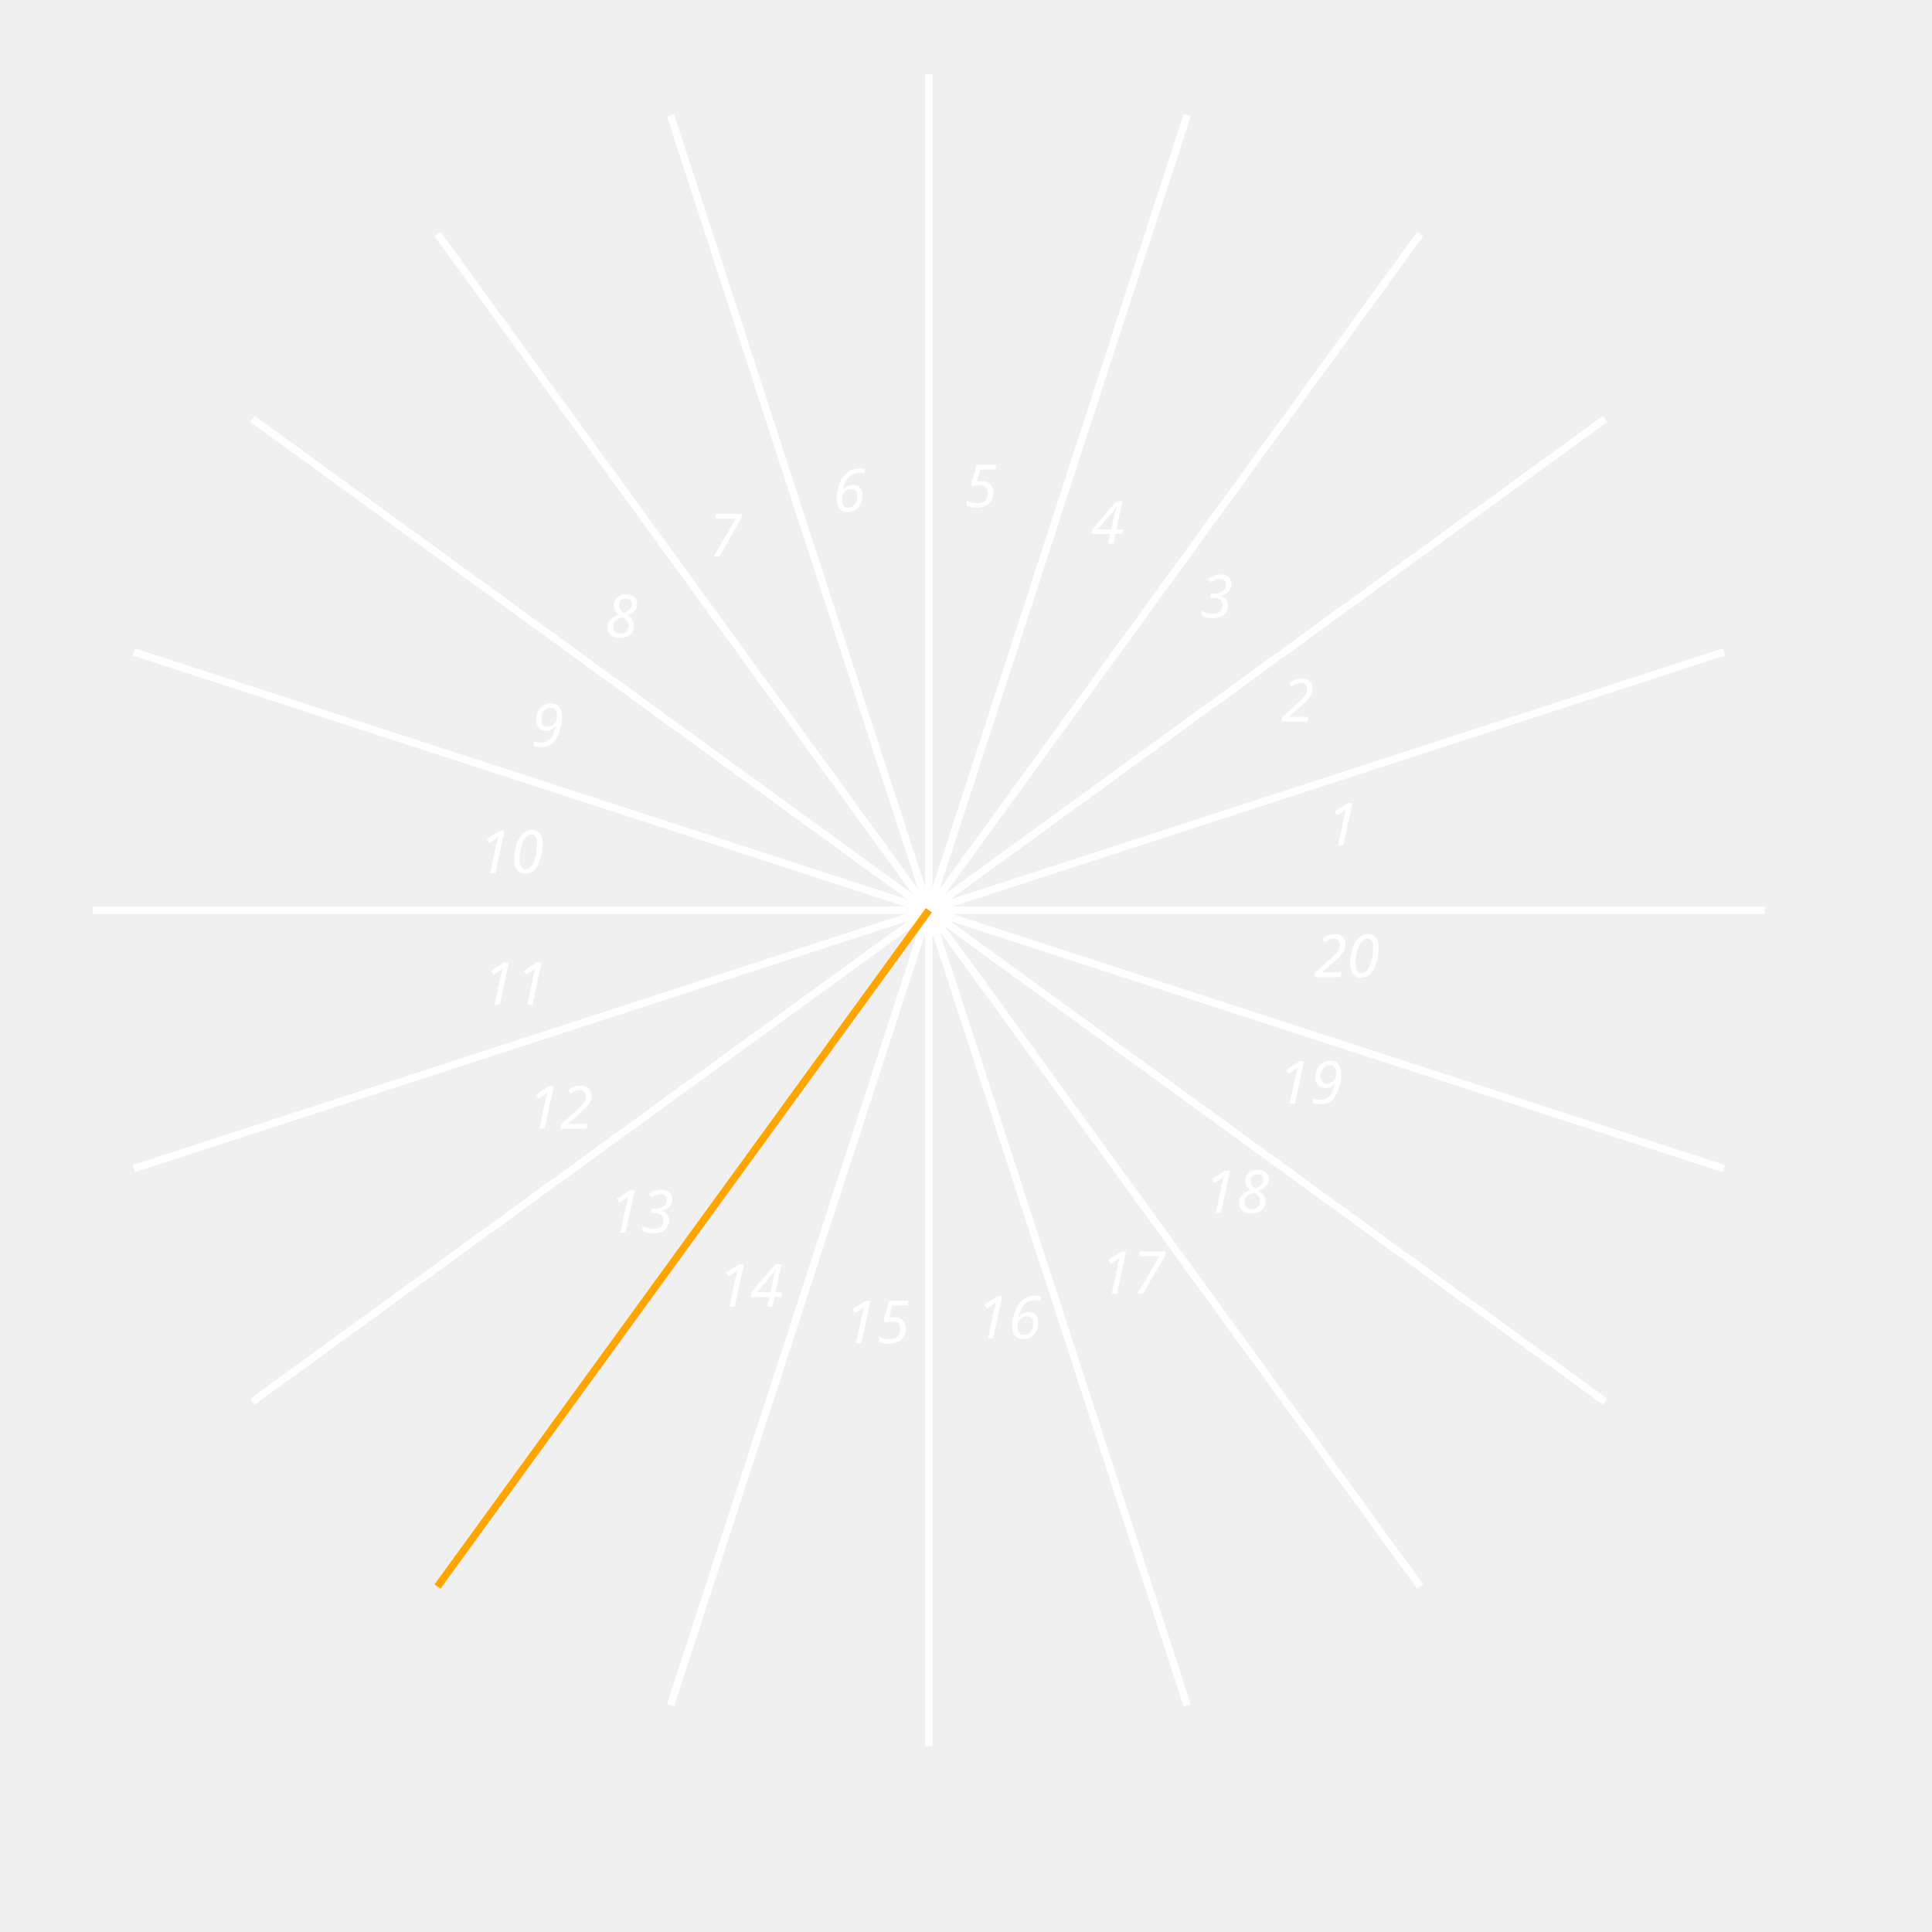
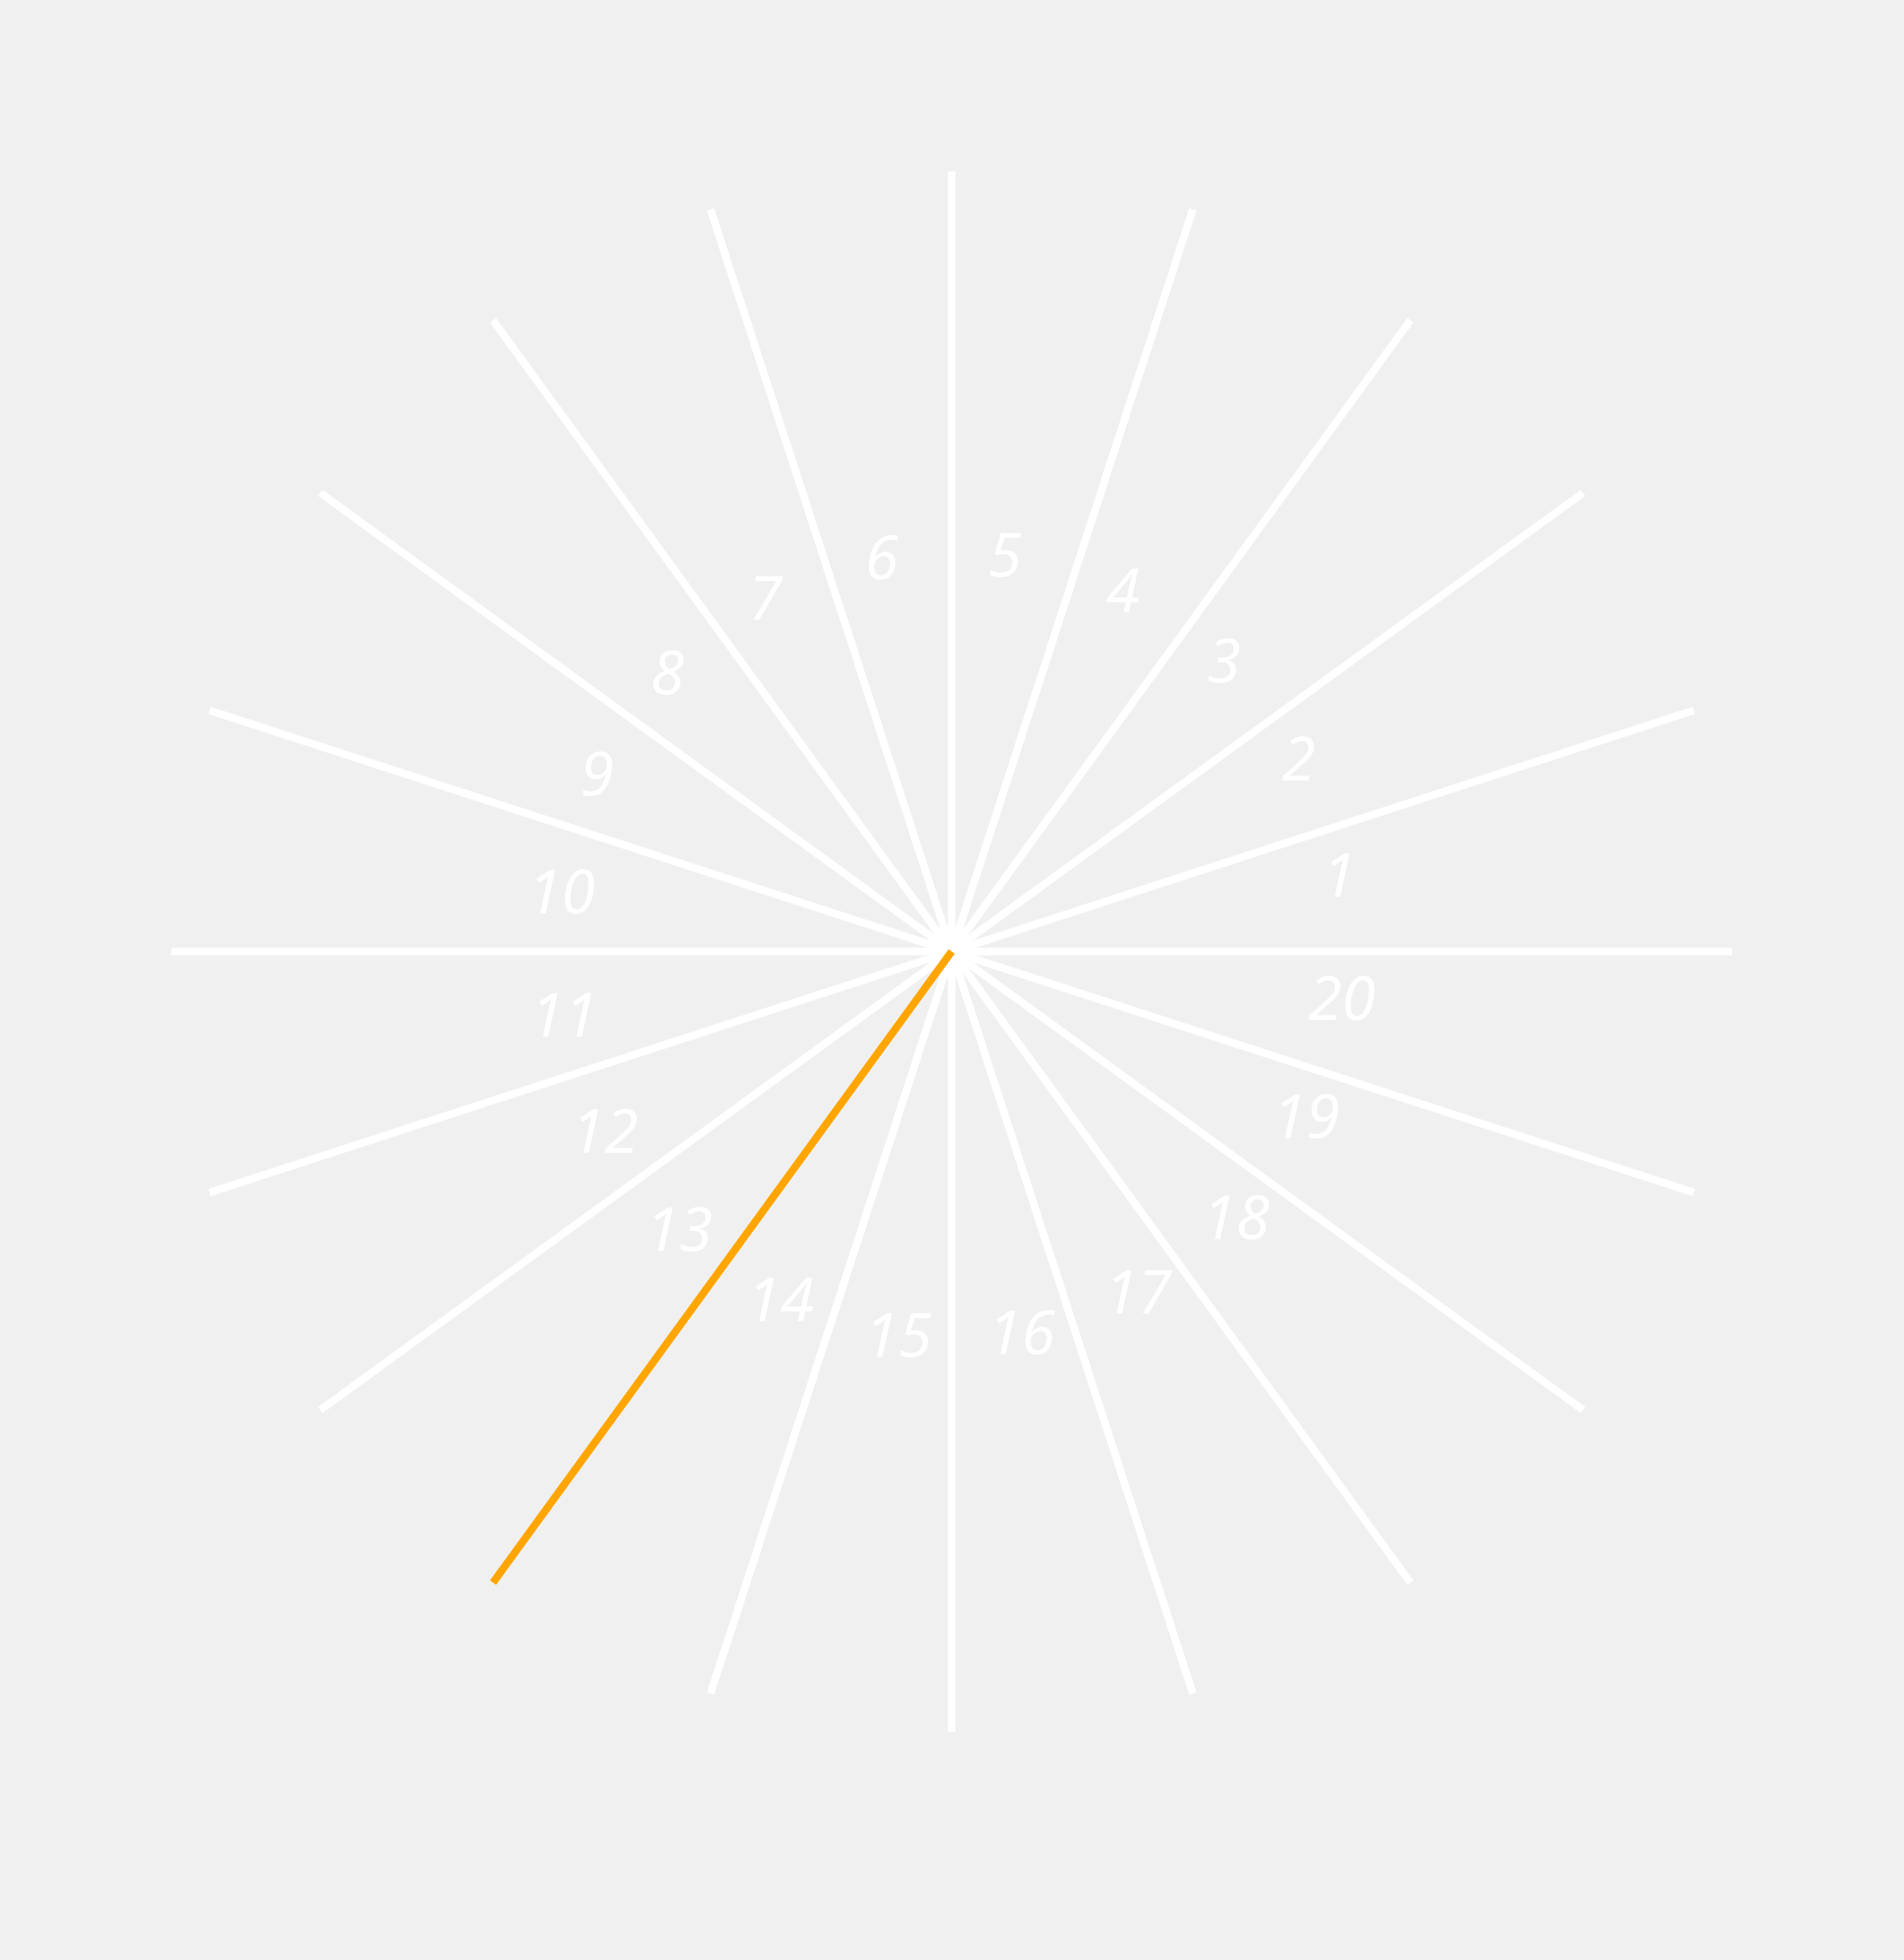
- <svg xmlns="http://www.w3.org/2000/svg" style="background : #444;" height="520.0" width="520.0" version="1.11.1">
-   <line x2="463.988" y1="245" stroke="white" stroke-width="2" fill="none" y2="175.471" x1="250" />
-   <text dy="4" font-size="16" font-style="italic" stroke="none" fill="white" font-family="CMU Serif" x="361.32" text-anchor="middle" y="223.55">1
+ <svg xmlns="http://www.w3.org/2000/svg" style="background : #444;" height="515.0" width="500.0" version="1.11.1">
+   <line x2="444.967" y1="250" stroke="white" stroke-width="2" fill="none" y2="186.652" x1="250" />
+   <text dy="4" font-size="16" font-style="italic" stroke="none" fill="white" font-family="CMU Serif" x="351.81" text-anchor="middle" y="231.641">1
  </text>
-   <line x2="432.029" y1="245" stroke="white" stroke-width="2" fill="none" y2="112.748" x1="250" />
-   <text dy="4" font-size="16" font-style="italic" stroke="none" fill="white" font-family="CMU Serif" x="349.243" text-anchor="middle" y="190.2">2
+   <line x2="415.848" y1="250" stroke="white" stroke-width="2" fill="none" y2="129.504" x1="250" />
+   <text dy="4" font-size="16" font-style="italic" stroke="none" fill="white" font-family="CMU Serif" x="341.153" text-anchor="middle" y="201.078">2
  </text>
-   <line x2="382.252" y1="245" stroke="white" stroke-width="2" fill="none" y2="62.971" x1="250" />
-   <text dy="4" font-size="16" font-style="italic" stroke="none" fill="white" font-family="CMU Serif" x="327.452" text-anchor="middle" y="162.215">3
+   <line x2="370.496" y1="250" stroke="white" stroke-width="2" fill="none" y2="84.152" x1="250" />
+   <text dy="4" font-size="16" font-style="italic" stroke="none" fill="white" font-family="CMU Serif" x="321.574" text-anchor="middle" y="175.305">3
  </text>
-   <line x2="319.529" y1="245" stroke="white" stroke-width="2" fill="none" y2="31.012" x1="250" />
-   <text dy="4" font-size="16" font-style="italic" stroke="none" fill="white" font-family="CMU Serif" x="298.079" text-anchor="middle" y="142.332">4
+   <line x2="313.348" y1="250" stroke="white" stroke-width="2" fill="none" y2="55.033" x1="250" />
+   <text dy="4" font-size="16" font-style="italic" stroke="none" fill="white" font-family="CMU Serif" x="294.989" text-anchor="middle" y="156.843">4
  </text>
-   <line x2="250" y1="245" stroke="white" stroke-width="2" fill="none" y2="20" x1="250" />
-   <text dy="4" font-size="16" font-style="italic" stroke="none" fill="white" font-family="CMU Serif" x="264" text-anchor="middle" y="132.5">5
+   <line x2="250" y1="250" stroke="white" stroke-width="2" fill="none" y2="45" x1="250" />
+   <text dy="4" font-size="16" font-style="italic" stroke="none" fill="white" font-family="CMU Serif" x="264" text-anchor="middle" y="147.5">5
  </text>
-   <line x2="180.471" y1="245" stroke="white" stroke-width="2" fill="none" y2="31.012" x1="250" />
-   <text dy="4" font-size="16" font-style="italic" stroke="none" fill="white" font-family="CMU Serif" x="228.55" text-anchor="middle" y="133.68">6
+   <line x2="186.652" y1="250" stroke="white" stroke-width="2" fill="none" y2="55.033" x1="250" />
+   <text dy="4" font-size="16" font-style="italic" stroke="none" fill="white" font-family="CMU Serif" x="231.641" text-anchor="middle" y="148.19">6
  </text>
-   <line x2="117.748" y1="245" stroke="white" stroke-width="2" fill="none" y2="62.971" x1="250" />
-   <text dy="4" font-size="16" font-style="italic" stroke="none" fill="white" font-family="CMU Serif" x="195.2" text-anchor="middle" y="145.757">7
+   <line x2="129.504" y1="250" stroke="white" stroke-width="2" fill="none" y2="84.152" x1="250" />
+   <text dy="4" font-size="16" font-style="italic" stroke="none" fill="white" font-family="CMU Serif" x="201.078" text-anchor="middle" y="158.847">7
  </text>
-   <line x2="67.971" y1="245" stroke="white" stroke-width="2" fill="none" y2="112.748" x1="250" />
-   <text dy="4" font-size="16" font-style="italic" stroke="none" fill="white" font-family="CMU Serif" x="167.215" text-anchor="middle" y="167.548">8
+   <line x2="84.152" y1="250" stroke="white" stroke-width="2" fill="none" y2="129.504" x1="250" />
+   <text dy="4" font-size="16" font-style="italic" stroke="none" fill="white" font-family="CMU Serif" x="175.305" text-anchor="middle" y="178.426">8
  </text>
-   <line x2="36.012" y1="245" stroke="white" stroke-width="2" fill="none" y2="175.471" x1="250" />
-   <text dy="4" font-size="16" font-style="italic" stroke="none" fill="white" font-family="CMU Serif" x="147.332" text-anchor="middle" y="196.921">9
+   <line x2="55.033" y1="250" stroke="white" stroke-width="2" fill="none" y2="186.652" x1="250" />
+   <text dy="4" font-size="16" font-style="italic" stroke="none" fill="white" font-family="CMU Serif" x="156.843" text-anchor="middle" y="205.011">9
  </text>
-   <line x2="25" y1="245" stroke="white" stroke-width="2" fill="none" y2="245" x1="250" />
-   <text dy="4" font-size="16" font-style="italic" stroke="none" fill="white" font-family="CMU Serif" x="137.5" text-anchor="middle" y="231">10
+   <line x2="45" y1="250" stroke="white" stroke-width="2" fill="none" y2="250" x1="250" />
+   <text dy="4" font-size="16" font-style="italic" stroke="none" fill="white" font-family="CMU Serif" x="147.5" text-anchor="middle" y="236">10
  </text>
-   <line x2="36.012" y1="245" stroke="white" stroke-width="2" fill="none" y2="314.529" x1="250" />
-   <text dy="4" font-size="16" font-style="italic" stroke="none" fill="white" font-family="CMU Serif" x="138.68" text-anchor="middle" y="266.45">11
+   <line x2="55.033" y1="250" stroke="white" stroke-width="2" fill="none" y2="313.348" x1="250" />
+   <text dy="4" font-size="16" font-style="italic" stroke="none" fill="white" font-family="CMU Serif" x="148.19" text-anchor="middle" y="268.359">11
  </text>
-   <line x2="67.971" y1="245" stroke="white" stroke-width="2" fill="none" y2="377.252" x1="250" />
-   <text dy="4" font-size="16" font-style="italic" stroke="none" fill="white" font-family="CMU Serif" x="150.757" text-anchor="middle" y="299.8">12
+   <line x2="84.152" y1="250" stroke="white" stroke-width="2" fill="none" y2="370.496" x1="250" />
+   <text dy="4" font-size="16" font-style="italic" stroke="none" fill="white" font-family="CMU Serif" x="158.847" text-anchor="middle" y="298.922">12
  </text>
-   <line x2="117.748" y1="245" stroke="white" stroke-width="2" fill="none" y2="427.029" x1="250" />
-   <text dy="4" font-size="16" font-style="italic" stroke="none" fill="white" font-family="CMU Serif" x="172.548" text-anchor="middle" y="327.785">13
+   <line x2="129.504" y1="250" stroke="white" stroke-width="2" fill="none" y2="415.848" x1="250" />
+   <text dy="4" font-size="16" font-style="italic" stroke="none" fill="white" font-family="CMU Serif" x="178.426" text-anchor="middle" y="324.695">13
  </text>
-   <line x2="180.471" y1="245" stroke="white" stroke-width="2" fill="none" y2="458.988" x1="250" />
-   <text dy="4" font-size="16" font-style="italic" stroke="none" fill="white" font-family="CMU Serif" x="201.921" text-anchor="middle" y="347.668">14
+   <line x2="186.652" y1="250" stroke="white" stroke-width="2" fill="none" y2="444.967" x1="250" />
+   <text dy="4" font-size="16" font-style="italic" stroke="none" fill="white" font-family="CMU Serif" x="205.011" text-anchor="middle" y="343.157">14
  </text>
-   <line x2="250" y1="245" stroke="white" stroke-width="2" fill="none" y2="470" x1="250" />
-   <text dy="4" font-size="16" font-style="italic" stroke="none" fill="white" font-family="CMU Serif" x="236" text-anchor="middle" y="357.5">15
+   <line x2="250" y1="250" stroke="white" stroke-width="2" fill="none" y2="455" x1="250" />
+   <text dy="4" font-size="16" font-style="italic" stroke="none" fill="white" font-family="CMU Serif" x="236" text-anchor="middle" y="352.5">15
  </text>
-   <line x2="319.529" y1="245" stroke="white" stroke-width="2" fill="none" y2="458.988" x1="250" />
-   <text dy="4" font-size="16" font-style="italic" stroke="none" fill="white" font-family="CMU Serif" x="271.45" text-anchor="middle" y="356.32">16
+   <line x2="313.348" y1="250" stroke="white" stroke-width="2" fill="none" y2="444.967" x1="250" />
+   <text dy="4" font-size="16" font-style="italic" stroke="none" fill="white" font-family="CMU Serif" x="268.359" text-anchor="middle" y="351.81">16
  </text>
-   <line x2="382.252" y1="245" stroke="white" stroke-width="2" fill="none" y2="427.029" x1="250" />
-   <text dy="4" font-size="16" font-style="italic" stroke="none" fill="white" font-family="CMU Serif" x="304.8" text-anchor="middle" y="344.243">17
+   <line x2="370.496" y1="250" stroke="white" stroke-width="2" fill="none" y2="415.848" x1="250" />
+   <text dy="4" font-size="16" font-style="italic" stroke="none" fill="white" font-family="CMU Serif" x="298.922" text-anchor="middle" y="341.153">17
  </text>
-   <line x2="432.029" y1="245" stroke="white" stroke-width="2" fill="none" y2="377.252" x1="250" />
-   <text dy="4" font-size="16" font-style="italic" stroke="none" fill="white" font-family="CMU Serif" x="332.785" text-anchor="middle" y="322.452">18
+   <line x2="415.848" y1="250" stroke="white" stroke-width="2" fill="none" y2="370.496" x1="250" />
+   <text dy="4" font-size="16" font-style="italic" stroke="none" fill="white" font-family="CMU Serif" x="324.695" text-anchor="middle" y="321.574">18
  </text>
-   <line x2="463.988" y1="245" stroke="white" stroke-width="2" fill="none" y2="314.529" x1="250" />
-   <text dy="4" font-size="16" font-style="italic" stroke="none" fill="white" font-family="CMU Serif" x="352.668" text-anchor="middle" y="293.079">19
+   <line x2="444.967" y1="250" stroke="white" stroke-width="2" fill="none" y2="313.348" x1="250" />
+   <text dy="4" font-size="16" font-style="italic" stroke="none" fill="white" font-family="CMU Serif" x="343.157" text-anchor="middle" y="294.989">19
  </text>
-   <line x2="475" y1="245" stroke="white" stroke-width="2" fill="none" y2="245" x1="250" />
-   <text dy="4" font-size="16" font-style="italic" stroke="none" fill="white" font-family="CMU Serif" x="362.5" text-anchor="middle" y="259">20
+   <line x2="455" y1="250" stroke="white" stroke-width="2" fill="none" y2="250" x1="250" />
+   <text dy="4" font-size="16" font-style="italic" stroke="none" fill="white" font-family="CMU Serif" x="352.5" text-anchor="middle" y="264">20
  </text>
-   <line x2="117.748" y1="245" stroke="orange" stroke-width="2" fill="none" y2="427.029" x1="250" />
+   <line x2="129.504" y1="250" stroke="orange" stroke-width="2" fill="none" y2="415.848" x1="250" />
</svg>
